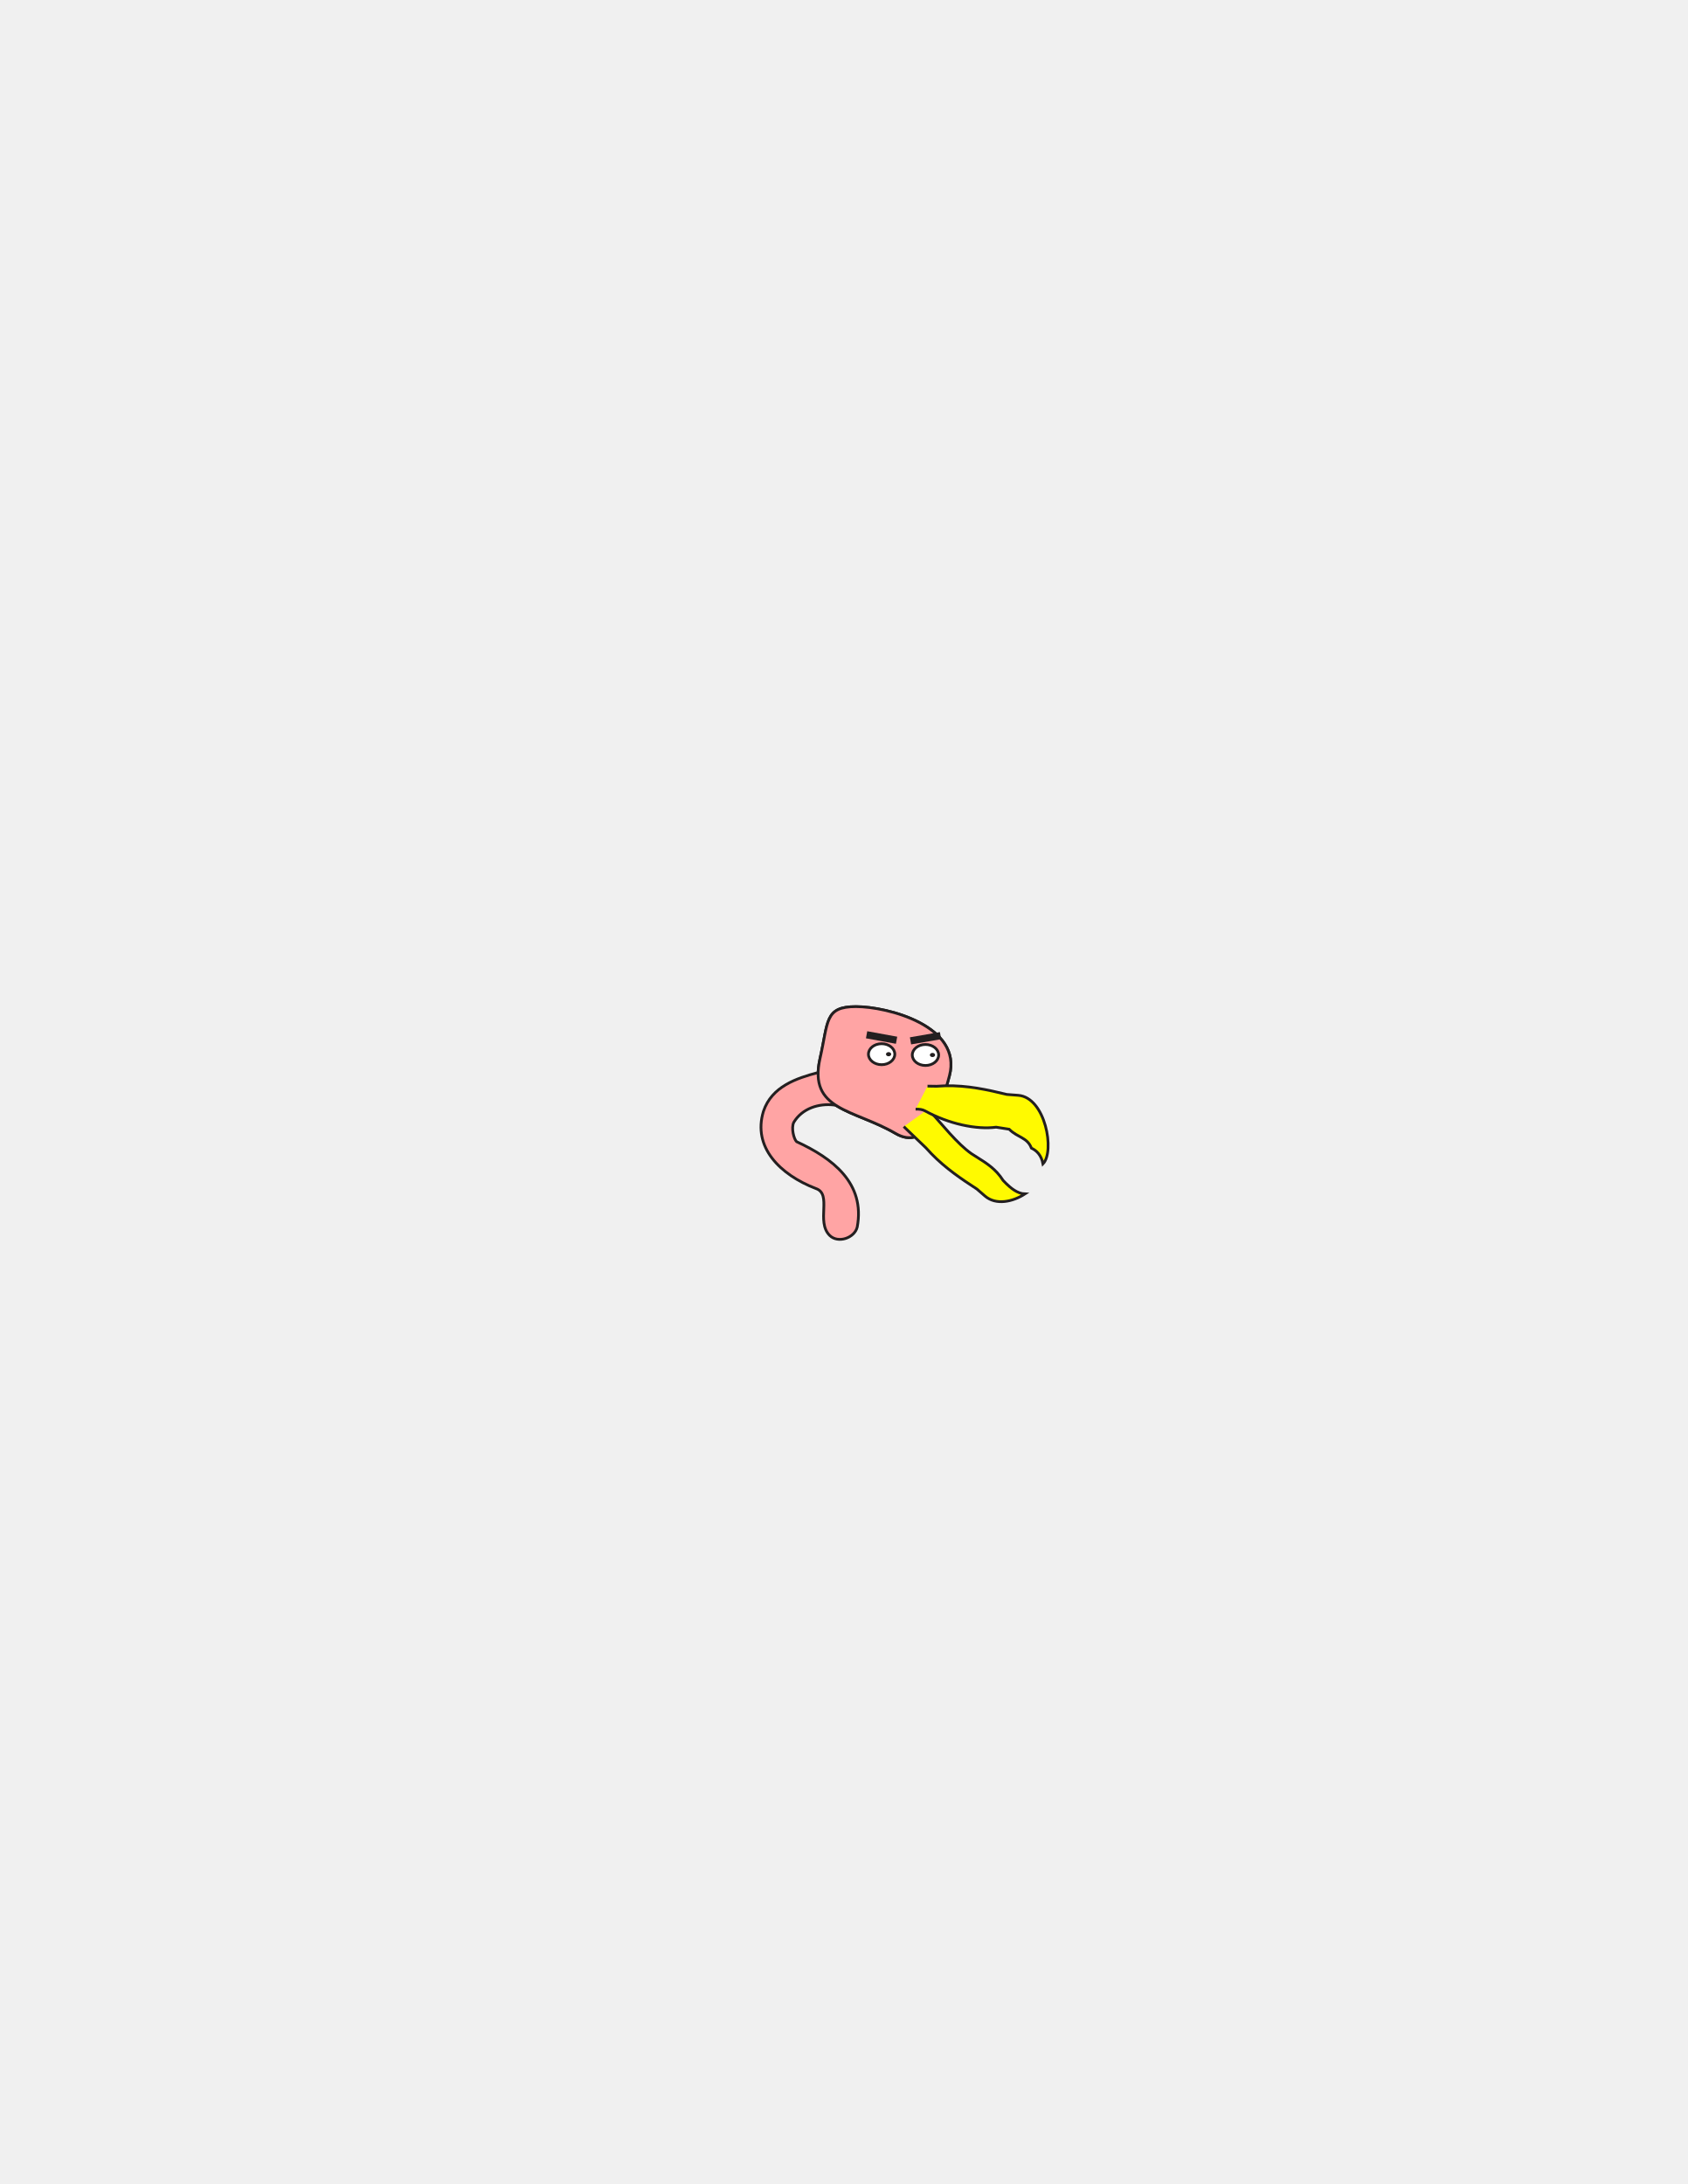
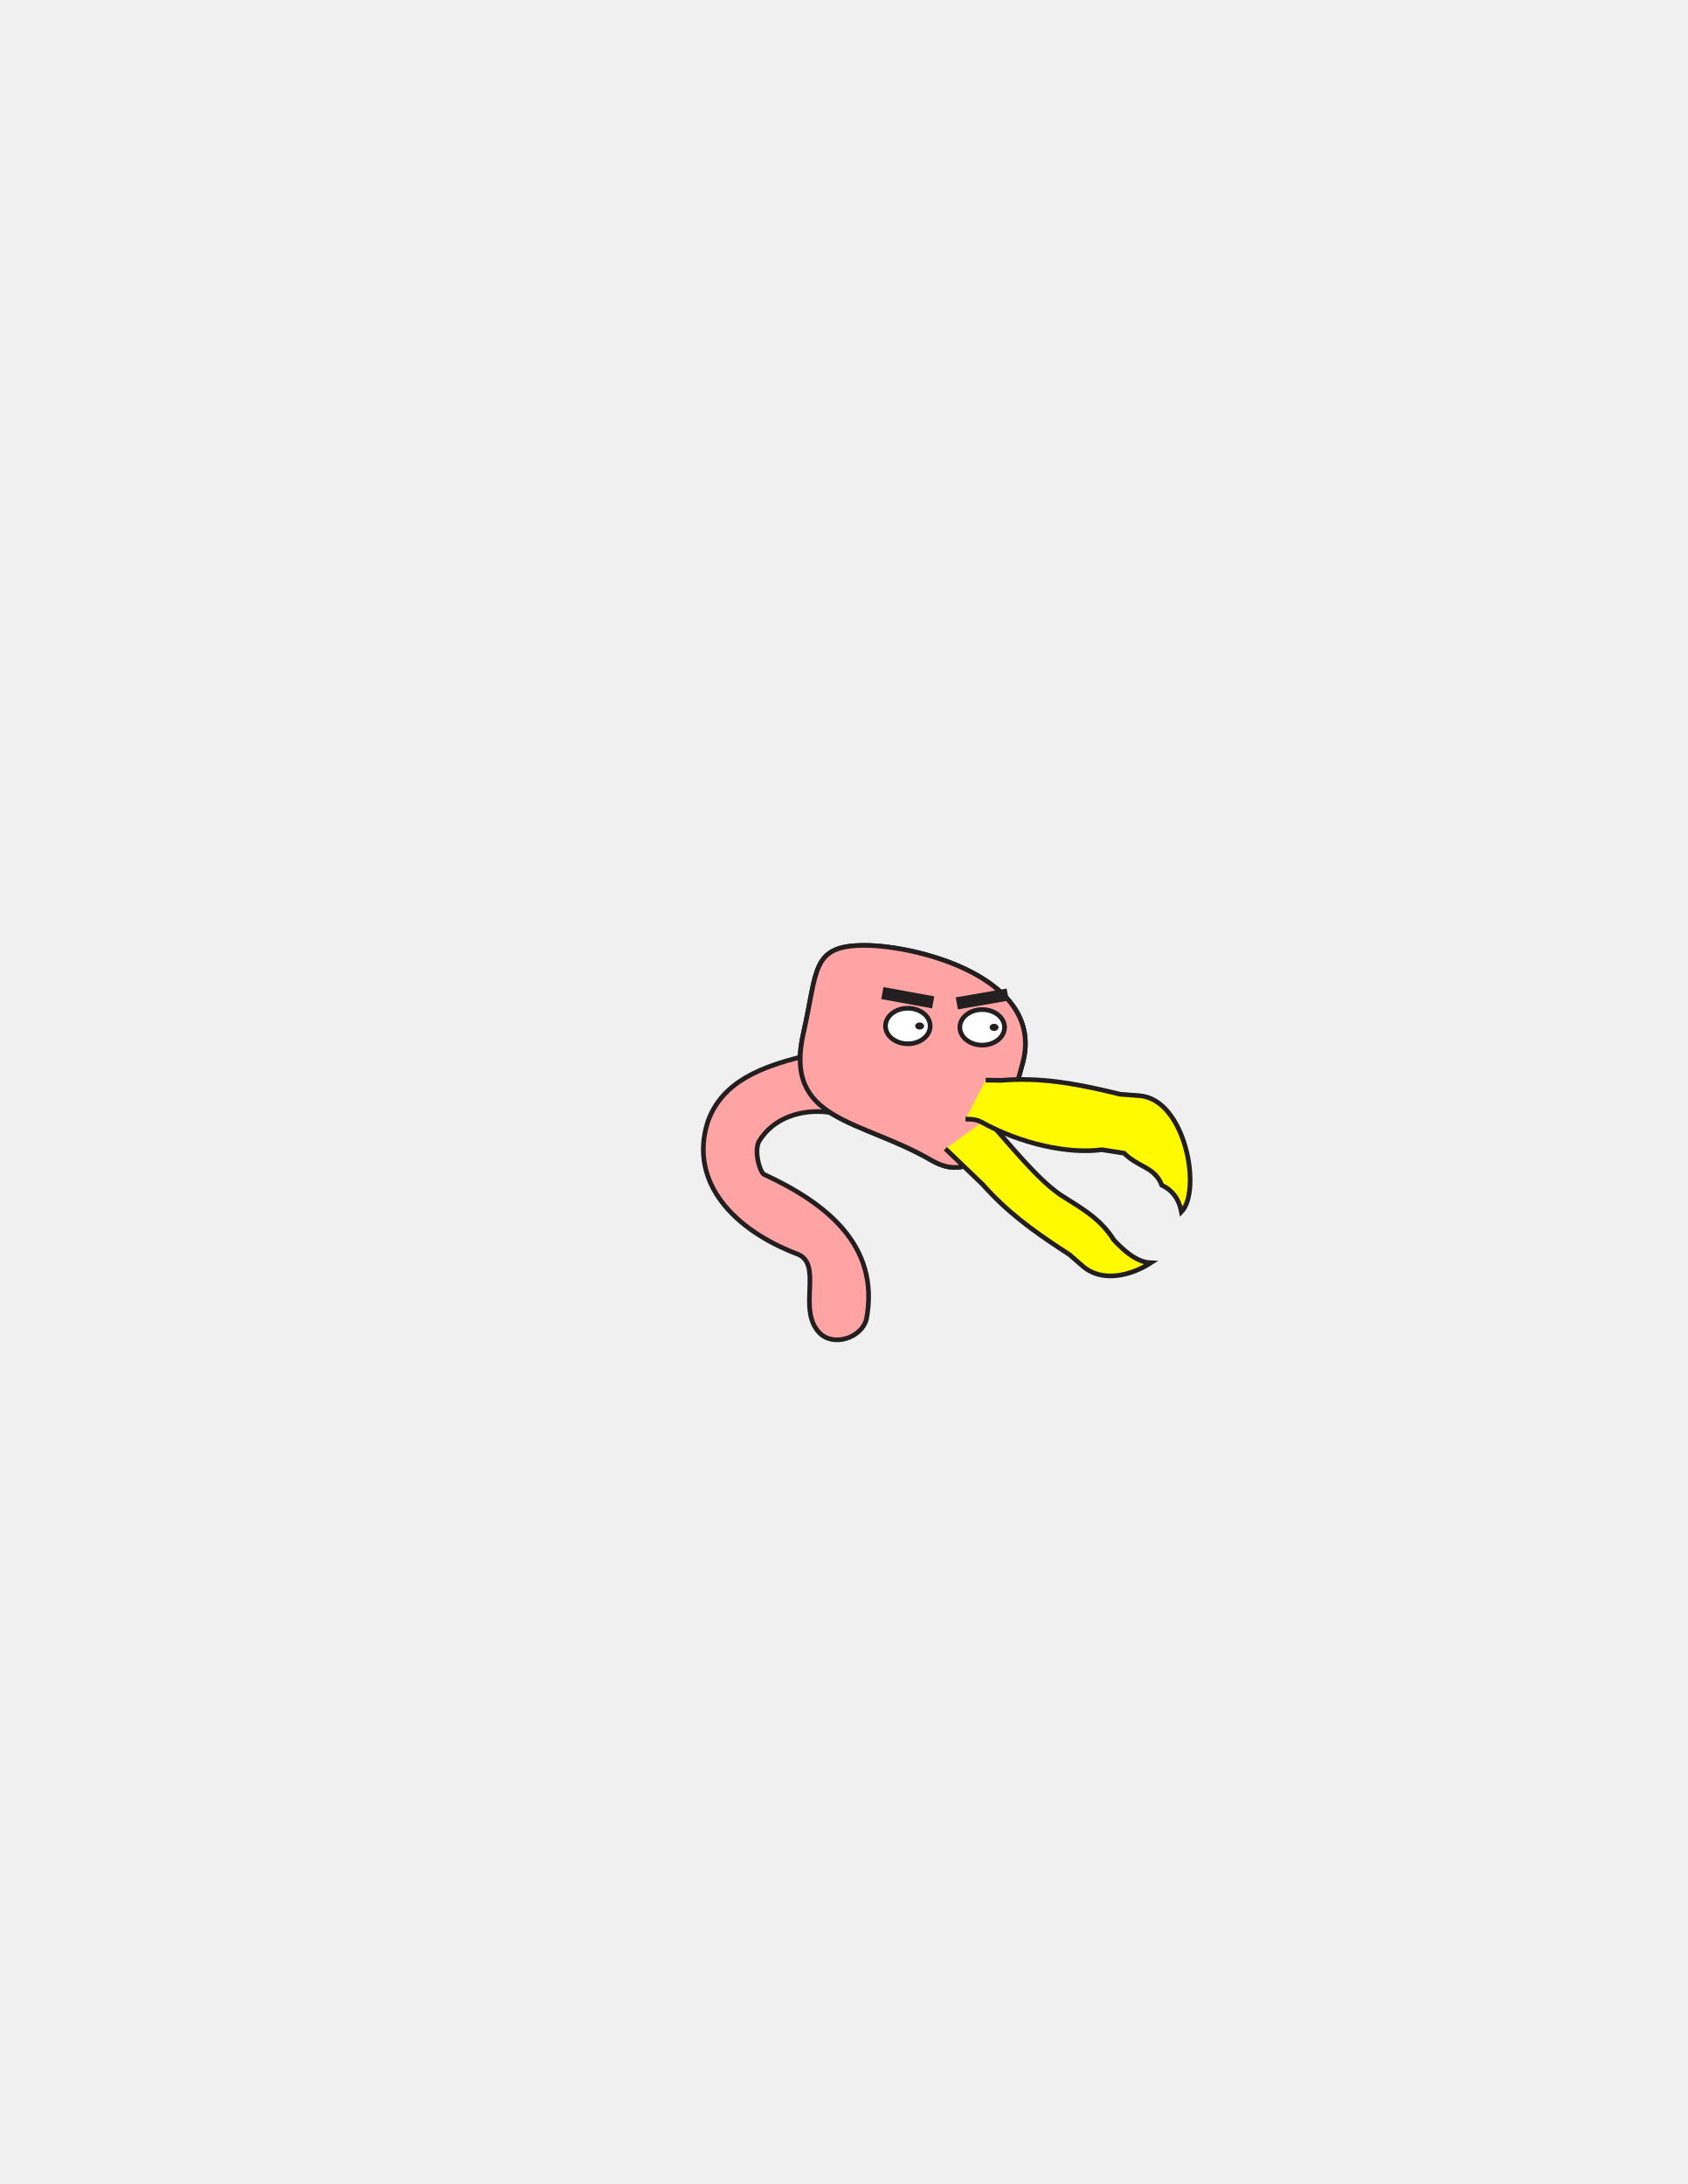
<svg xmlns="http://www.w3.org/2000/svg" version="1.1" id="Layer_1" x="0px" y="0px" width="612px" height="792px" viewBox="0 0 612 792" enable-background="new 0 0 612 792" xml:space="preserve">
-   <rect id="head_frame_1_" x="230.5" y="331.5" fill-opacity="0" fill="#231F20" width="151" height="131" />
-   <path fill="#FFA4A4" stroke="#231F20" stroke-miterlimit="10" d="M344.259,390.104c-3.415,12.98-8.711,27.244-19.558,20.912  c-7.594-4.432-15.517-6.49-21-9.812c-0.365-0.222-0.714-0.42-1.042-0.461C296.82,400,290.82,402,287.82,407c-1,2,0,6,1,7  c13,6,25,15,22,31c-1,4-7,6-10,3c-5-5,1-15-5-17c-13-5-23-15-19-28c3-9,12-12,19.824-14.058c0.007-0.256,0.019-0.516,0.035-0.781  c0.085-1.326,0.301-2.771,0.662-4.353c3.063-13.412,1.6-18.769,13.021-18.769C321.782,365.04,349.004,372.061,344.259,390.104z" />
-   <path fill="#FFA4A4" stroke="#231F20" stroke-miterlimit="10" d="M344.259,390.104c-3.415,12.98-8.711,27.244-19.558,20.912  c-15.187-8.865-31.693-8.23-27.359-27.207c3.063-13.412,1.6-18.769,13.021-18.769C321.782,365.04,349.004,372.061,344.259,390.104z" />
-   <path id="SECONDARY_5_" fill="#FFFA00" stroke="#231F20" stroke-miterlimit="10" d="M336.555,402.178  c5.164,5.732,10.559,12.586,15.611,16.142c0.683,0.451,1.374,0.886,2.063,1.317c3.442,2.156,6.878,4.288,9.496,8.436  c0.365,0.393,0.747,0.791,1.176,1.199c1.516,1.453,3.928,3.58,6.748,3.691c-4.377,2.836-10.504,4.232-14.528,0.744  c0,0-0.484-0.417-1.341-1.16c-0.429-0.372-0.95-0.823-1.556-1.348c-5.52-3.593-11.321-7.467-16.56-12.863  c-0.652-0.672-1.299-1.369-1.947-2.102c-0.675-0.641-7.346-7.036-8.019-7.689" />
-   <path id="SECONDARY_4_" fill="#FFFA00" stroke="#231F20" stroke-miterlimit="10" d="M331.998,402.215  c0.077,0.002,0.155,0.001,0.233-0.001c1.048-0.023,2.253,0.126,3.099,0.594c8.715,4.798,18.773,6.905,25.856,5.952  c0.988,0.154,1.842,0.289,2.542,0.399c1.406,0.22,2.194,0.345,2.194,0.345c3.13,3.104,6.559,2.914,8.062,6.848  c1.923,0.893,3.6,2.564,4.196,5.713c4.395-4.537,0.886-24.117-8.996-24.866c0,0-0.685-0.054-1.904-0.145  c-0.608-0.048-1.35-0.104-2.209-0.168c-6.938-1.677-14.304-3.348-22.406-3.135c-1.012,0.026-2.035,0.082-3.084,0.166  c-1.087-0.024-2.178-0.042-3.271-0.049" />
-   <ellipse fill="#FFFFFF" stroke="#231F20" stroke-miterlimit="10" cx="319.669" cy="382.291" rx="4.779" ry="3.804" />
-   <ellipse fill="#231F20" cx="322.196" cy="382.291" rx="0.951" ry="0.757" />
-   <rect x="314.145" y="374.915" transform="matrix(0.9837 0.1799 -0.1799 0.9837 72.879 -51.3598)" fill="#231F20" width="11.049" height="2.61" />
-   <ellipse fill="#FFFFFF" stroke="#231F20" stroke-miterlimit="10" cx="335.572" cy="382.576" rx="4.779" ry="3.805" />
-   <rect x="330.047" y="375.201" transform="matrix(0.9853 -0.171 0.171 0.9853 -59.4315 62.9178)" fill="#231F20" width="11.049" height="2.61" />
-   <ellipse fill="#231F20" cx="338.112" cy="382.576" rx="0.951" ry="0.757" />
+   <rect id="head_frame_1_" x="178" y="286" fill="#231F20" fill-opacity="0" width="256" height="222" />
+   <path fill="#FFA4A4" stroke="#231F20" stroke-width="1.695" stroke-miterlimit="10" d="M370.862,385.313  c-5.789,21.997-14.768,46.169-33.157,35.438c-12.874-7.511-26.308-10.997-35.603-16.627c-0.619-0.376-1.211-0.712-1.767-0.781  c-9.899-1.26-20.072,2.13-25.158,10.603c-1.696,3.39,0,10.168,1.695,11.863c22.04,10.168,42.384,25.419,37.298,52.534  c-1.695,6.778-11.868,10.168-16.954,5.084c-8.477-8.474,1.695-25.42-8.477-28.81c-22.04-8.474-38.993-25.42-32.212-47.45  c5.086-15.252,20.345-20.336,33.609-23.824c0.012-0.434,0.032-0.875,0.06-1.323c0.144-2.247,0.51-4.696,1.122-7.376  c5.193-22.729,2.713-31.807,22.076-31.807C332.757,342.839,378.907,354.737,370.862,385.313z" />
+   <path fill="#FFA4A4" stroke="#231F20" stroke-width="1.695" stroke-miterlimit="10" d="M370.862,385.313  c-5.789,21.997-14.768,46.169-33.157,35.438c-25.748-15.022-53.731-13.946-46.384-46.106c5.193-22.729,2.713-31.807,22.076-31.807  C332.757,342.839,378.907,354.737,370.862,385.313z" />
+   <path id="SECONDARY_5_" fill="#FFFA00" stroke="#231F20" stroke-width="1.695" stroke-miterlimit="10" d="M357.802,405.774  c8.755,9.715,17.902,21.329,26.467,27.356c1.157,0.765,2.329,1.501,3.496,2.23c5.836,3.654,11.662,7.267,16.1,14.297  c0.619,0.666,1.267,1.341,1.995,2.032c2.569,2.461,6.659,6.065,11.44,6.254c-7.422,4.807-17.81,7.173-24.631,1.262  c0,0-0.821-0.707-2.273-1.966c-0.729-0.631-1.61-1.396-2.639-2.284c-9.357-6.089-19.192-12.653-28.075-21.799  c-1.105-1.139-2.201-2.32-3.301-3.562c-1.145-1.087-12.454-11.924-13.595-13.031" />
+   <path id="SECONDARY_4_" fill="#FFFA00" stroke="#231F20" stroke-width="1.695" stroke-miterlimit="10" d="M350.076,405.837  c0.131,0.004,0.264,0.002,0.396-0.001c1.776-0.038,3.819,0.213,5.254,1.006c14.774,8.133,31.826,11.702,43.834,10.087  c1.676,0.262,3.124,0.49,4.31,0.677c2.384,0.372,3.721,0.584,3.721,0.584c5.306,5.262,11.119,4.938,13.668,11.604  c3.261,1.515,6.104,4.347,7.113,9.684c7.452-7.689,1.503-40.87-15.252-42.14c0,0-1.16-0.093-3.227-0.247  c-1.031-0.081-2.29-0.175-3.745-0.284c-11.764-2.842-24.252-5.673-37.987-5.313c-1.715,0.044-3.45,0.139-5.229,0.281  c-1.842-0.041-3.691-0.071-5.546-0.083" />
+   <ellipse fill="#FFFFFF" stroke="#231F20" stroke-width="1.695" stroke-miterlimit="10" cx="329.174" cy="372.073" rx="8.103" ry="6.447" />
+   <ellipse fill="#231F20" cx="333.459" cy="372.073" rx="1.612" ry="1.282" />
+   <rect x="319.785" y="359.601" transform="matrix(-0.9837 -0.1798 0.1798 -0.9837 587.8854 776.9105)" fill="#231F20" width="18.733" height="4.424" />
+   <ellipse fill="#FFFFFF" stroke="#231F20" stroke-width="1.695" stroke-miterlimit="10" cx="356.136" cy="372.556" rx="8.101" ry="6.448" />
+   <rect x="346.798" y="360.058" transform="matrix(-0.9853 0.1709 -0.1709 -0.9853 769.0053 658.3369)" fill="#231F20" width="18.733" height="4.424" />
+   <ellipse fill="#231F20" cx="360.442" cy="372.556" rx="1.61" ry="1.283" />
</svg>
